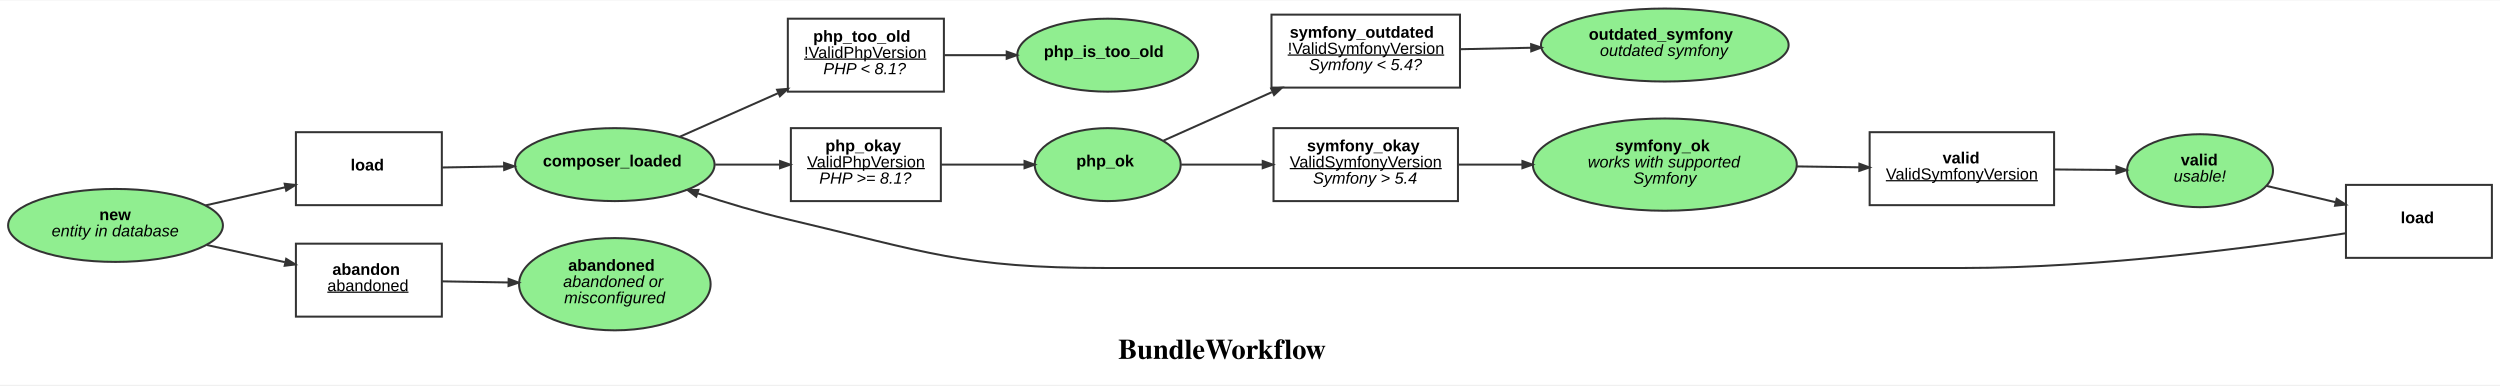
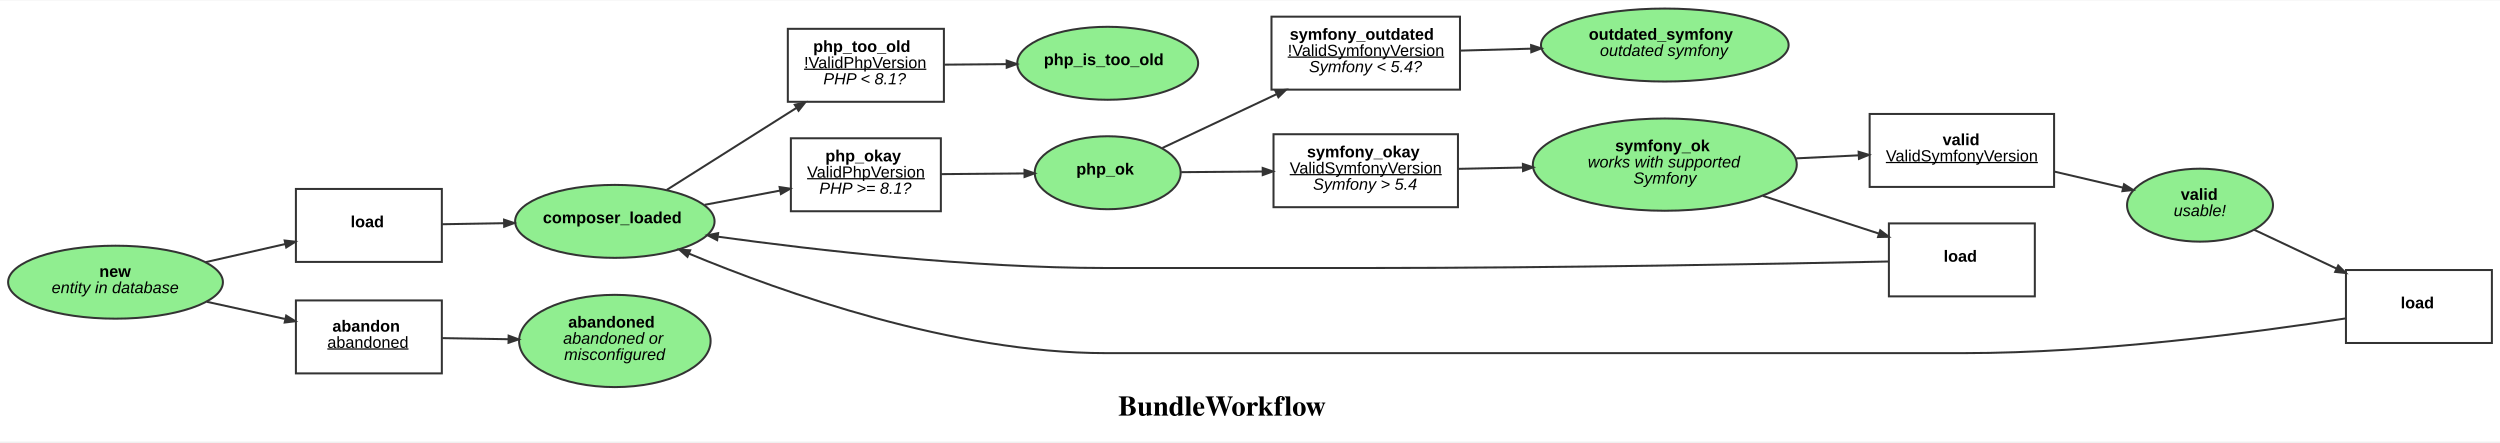
- <svg xmlns="http://www.w3.org/2000/svg" width="1233pt" height="190pt" viewBox="0.00 0.00 1233.42 189.63">
-   <g id="graph0" class="graph" transform="scale(1 1) rotate(0) translate(4 185.63)">
-     <polygon fill="white" stroke="transparent" points="-4,4 -4,-185.63 1229.42,-185.63 1229.42,4 -4,4" />
+ <svg xmlns="http://www.w3.org/2000/svg" width="1233pt" height="218pt" viewBox="0.00 0.00 1233.42 217.63">
+   <g id="graph0" class="graph" transform="scale(1 1) rotate(0) translate(4 213.63)">
+     <polygon fill="white" stroke="transparent" points="-4,4 -4,-213.63 1229.42,-213.63 1229.42,4 -4,4" />
    <text text-anchor="start" x="547.71" y="-8.8" font-family="Times,serif" font-weight="bold" font-size="14.00">BundleWorkflow</text>
    <g id="node1" class="node">
      <ellipse fill="lightgreen" stroke="#333333" cx="52.99" cy="-74.63" rx="52.99" ry="18" />
      <text text-anchor="start" x="44.99" y="-77.23" font-family="Arial" font-weight="bold" font-size="8.00">new</text>
      <text text-anchor="start" x="21.49" y="-69.23" font-family="Arial" font-style="italic" font-size="8.00">entity in database</text>
    </g>
    <g id="node9" class="node">
      <polygon fill="none" stroke="#333333" points="213.99,-120.63 141.99,-120.63 141.99,-84.63 213.99,-84.63 213.99,-120.63" />
      <text text-anchor="start" x="168.99" y="-101.73" font-family="Arial" font-weight="bold" font-size="8.00">load</text>
    </g>
    <g id="edge1" class="edge">
      <path fill="none" stroke="#333333" d="M97.36,-84.5C110.18,-87.42 124.16,-90.6 136.77,-93.47" />
      <polygon fill="#333333" stroke="#333333" points="136.45,-95.19 141.72,-94.6 137.23,-91.78 136.45,-95.19" />
    </g>
-     <g id="node11" class="node">
+     <g id="node12" class="node">
      <polygon fill="none" stroke="#333333" points="213.99,-65.63 141.99,-65.63 141.99,-29.63 213.99,-29.63 213.99,-65.63" />
      <text text-anchor="start" x="159.99" y="-50.23" font-family="Arial" font-weight="bold" font-size="8.00">abandon</text>
      <text text-anchor="start" x="157.49" y="-42.23" font-family="Arial" text-decoration="underline" font-size="8.00">abandoned</text>
    </g>
-     <g id="edge5" class="edge">
+     <g id="edge7" class="edge">
      <path fill="none" stroke="#333333" d="M98.05,-64.96C110.6,-62.2 124.2,-59.22 136.52,-56.51" />
      <polygon fill="#333333" stroke="#333333" points="137.2,-58.15 141.71,-55.37 136.45,-54.73 137.2,-58.15" />
    </g>
    <g id="node2" class="node">
-       <ellipse fill="lightgreen" stroke="#333333" cx="817.36" cy="-163.63" rx="61.09" ry="18" />
-       <text text-anchor="start" x="779.86" y="-166.23" font-family="Arial" font-weight="bold" font-size="8.00">outdated_symfony</text>
-       <text text-anchor="start" x="785.36" y="-158.23" font-family="Arial" font-style="italic" font-size="8.00">outdated symfony</text>
+       <ellipse fill="lightgreen" stroke="#333333" cx="817.36" cy="-191.63" rx="61.09" ry="18" />
+       <text text-anchor="start" x="779.86" y="-194.23" font-family="Arial" font-weight="bold" font-size="8.00">outdated_symfony</text>
+       <text text-anchor="start" x="785.36" y="-186.23" font-family="Arial" font-style="italic" font-size="8.00">outdated symfony</text>
    </g>
    <g id="node3" class="node">
-       <ellipse fill="lightgreen" stroke="#333333" cx="817.36" cy="-104.63" rx="65.11" ry="22.76" />
-       <text text-anchor="start" x="792.86" y="-111.23" font-family="Arial" font-weight="bold" font-size="8.00">symfony_ok</text>
-       <text text-anchor="start" x="779.36" y="-103.23" font-family="Arial" font-style="italic" font-size="8.00">works with supported</text>
-       <text text-anchor="start" x="801.86" y="-95.23" font-family="Arial" font-style="italic" font-size="8.00">Symfony</text>
+       <ellipse fill="lightgreen" stroke="#333333" cx="817.36" cy="-132.63" rx="65.11" ry="22.76" />
+       <text text-anchor="start" x="792.86" y="-139.23" font-family="Arial" font-weight="bold" font-size="8.00">symfony_ok</text>
+       <text text-anchor="start" x="779.36" y="-131.23" font-family="Arial" font-style="italic" font-size="8.00">works with supported</text>
+       <text text-anchor="start" x="801.86" y="-123.23" font-family="Arial" font-style="italic" font-size="8.00">Symfony</text>
    </g>
-     <g id="node12" class="node">
-       <polygon fill="none" stroke="#333333" points="1009.42,-120.63 918.42,-120.63 918.42,-84.63 1009.42,-84.63 1009.42,-120.63" />
-       <text text-anchor="start" x="954.42" y="-105.23" font-family="Arial" font-weight="bold" font-size="8.00">valid</text>
-       <text text-anchor="start" x="926.42" y="-97.23" font-family="Arial" text-decoration="underline" font-size="8.00">ValidSymfonyVersion</text>
+     <g id="node10" class="node">
+       <polygon fill="none" stroke="#333333" points="999.92,-103.63 927.92,-103.63 927.92,-67.63 999.92,-67.63 999.92,-103.63" />
+       <text text-anchor="start" x="954.92" y="-84.73" font-family="Arial" font-weight="bold" font-size="8.00">load</text>
    </g>
-     <g id="edge7" class="edge">
-       <path fill="none" stroke="#333333" d="M882.61,-103.74C892.88,-103.6 903.38,-103.45 913.24,-103.31" />
-       <polygon fill="#333333" stroke="#333333" points="913.37,-105.06 918.34,-103.24 913.32,-101.56 913.37,-105.06" />
+     <g id="edge3" class="edge">
+       <path fill="none" stroke="#333333" d="M865.7,-117.24C884.21,-111.22 905.21,-104.39 922.95,-98.62" />
+       <polygon fill="#333333" stroke="#333333" points="923.65,-100.24 927.86,-97.03 922.57,-96.91 923.65,-100.24" />
+     </g>
+     <g id="node13" class="node">
+       <polygon fill="none" stroke="#333333" points="1009.42,-157.63 918.42,-157.63 918.42,-121.63 1009.42,-121.63 1009.42,-157.63" />
+       <text text-anchor="start" x="954.42" y="-142.23" font-family="Arial" font-weight="bold" font-size="8.00">valid</text>
+       <text text-anchor="start" x="926.42" y="-134.23" font-family="Arial" text-decoration="underline" font-size="8.00">ValidSymfonyVersion</text>
+     </g>
+     <g id="edge9" class="edge">
+       <path fill="none" stroke="#333333" d="M882.19,-135.72C892.49,-136.22 903.03,-136.73 912.95,-137.21" />
+       <polygon fill="#333333" stroke="#333333" points="912.99,-138.96 918.07,-137.46 913.16,-135.47 912.99,-138.96" />
    </g>
    <g id="node4" class="node">
      <ellipse fill="lightgreen" stroke="#333333" cx="299.34" cy="-45.63" rx="47.25" ry="22.76" />
      <text text-anchor="start" x="276.34" y="-52.23" font-family="Arial" font-weight="bold" font-size="8.00">abandoned</text>
      <text text-anchor="start" x="273.84" y="-44.23" font-family="Arial" font-style="italic" font-size="8.00">abandoned or</text>
      <text text-anchor="start" x="274.34" y="-36.23" font-family="Arial" font-style="italic" font-size="8.00">misconfigured</text>
    </g>
    <g id="node5" class="node">
-       <ellipse fill="lightgreen" stroke="#333333" cx="1081.42" cy="-101.63" rx="36" ry="18" />
-       <text text-anchor="start" x="1071.92" y="-104.23" font-family="Arial" font-weight="bold" font-size="8.00">valid</text>
-       <text text-anchor="start" x="1068.42" y="-96.23" font-family="Arial" font-style="italic" font-size="8.00">usable!</text>
+       <ellipse fill="lightgreen" stroke="#333333" cx="1081.42" cy="-112.63" rx="36" ry="18" />
+       <text text-anchor="start" x="1071.92" y="-115.23" font-family="Arial" font-weight="bold" font-size="8.00">valid</text>
+       <text text-anchor="start" x="1068.42" y="-107.23" font-family="Arial" font-style="italic" font-size="8.00">usable!</text>
    </g>
-     <g id="node10" class="node">
-       <polygon fill="none" stroke="#333333" points="1225.42,-94.63 1153.42,-94.63 1153.42,-58.63 1225.42,-58.63 1225.42,-94.63" />
-       <text text-anchor="start" x="1180.42" y="-75.73" font-family="Arial" font-weight="bold" font-size="8.00">load</text>
+     <g id="node11" class="node">
+       <polygon fill="none" stroke="#333333" points="1225.42,-80.63 1153.42,-80.63 1153.42,-44.63 1225.42,-44.63 1225.42,-80.63" />
+       <text text-anchor="start" x="1180.42" y="-61.73" font-family="Arial" font-weight="bold" font-size="8.00">load</text>
    </g>
-     <g id="edge3" class="edge">
-       <path fill="none" stroke="#333333" d="M1114.22,-94.13C1124.9,-91.61 1136.96,-88.76 1148.2,-86.11" />
-       <polygon fill="#333333" stroke="#333333" points="1148.84,-87.76 1153.3,-84.91 1148.03,-84.35 1148.84,-87.76" />
+     <g id="edge5" class="edge">
+       <path fill="none" stroke="#333333" d="M1108.08,-100.52C1120.3,-94.76 1135.19,-87.74 1148.82,-81.31" />
+       <polygon fill="#333333" stroke="#333333" points="1149.61,-82.87 1153.38,-79.15 1148.11,-79.7 1149.61,-82.87" />
    </g>
    <g id="node6" class="node">
      <ellipse fill="lightgreen" stroke="#333333" cx="299.34" cy="-104.63" rx="49.2" ry="18" />
      <text text-anchor="start" x="263.84" y="-103.73" font-family="Arial" font-weight="bold" font-size="8.00">composer_loaded</text>
    </g>
-     <g id="node13" class="node">
-       <polygon fill="none" stroke="#333333" points="461.69,-176.63 384.69,-176.63 384.69,-140.63 461.69,-140.63 461.69,-176.63" />
-       <text text-anchor="start" x="397.19" y="-165.23" font-family="Arial" font-weight="bold" font-size="8.00">php_too_old</text>
-       <text text-anchor="start" x="392.69" y="-157.23" font-family="Arial" text-decoration="underline" font-size="8.00">!ValidPhpVersion</text>
-       <text text-anchor="start" x="402.19" y="-149.23" font-family="Arial" font-style="italic" font-size="8.00">PHP &lt; 8.1?</text>
-     </g>
-     <g id="edge9" class="edge">
-       <path fill="none" stroke="#333333" d="M331.4,-118.39C346.1,-124.91 363.87,-132.79 379.79,-139.84" />
-       <polygon fill="#333333" stroke="#333333" points="379.38,-141.57 384.66,-142 380.8,-138.37 379.38,-141.57" />
-     </g>
    <g id="node14" class="node">
-       <polygon fill="none" stroke="#333333" points="460.19,-122.63 386.19,-122.63 386.19,-86.63 460.19,-86.63 460.19,-122.63" />
-       <text text-anchor="start" x="403.19" y="-111.23" font-family="Arial" font-weight="bold" font-size="8.00">php_okay</text>
-       <text text-anchor="start" x="394.19" y="-103.23" font-family="Arial" text-decoration="underline" font-size="8.00">ValidPhpVersion</text>
-       <text text-anchor="start" x="400.19" y="-95.23" font-family="Arial" font-style="italic" font-size="8.00">PHP &gt;= 8.1?</text>
+       <polygon fill="none" stroke="#333333" points="461.69,-199.63 384.69,-199.63 384.69,-163.63 461.69,-163.63 461.69,-199.63" />
+       <text text-anchor="start" x="397.19" y="-188.23" font-family="Arial" font-weight="bold" font-size="8.00">php_too_old</text>
+       <text text-anchor="start" x="392.69" y="-180.23" font-family="Arial" text-decoration="underline" font-size="8.00">!ValidPhpVersion</text>
+       <text text-anchor="start" x="402.19" y="-172.23" font-family="Arial" font-style="italic" font-size="8.00">PHP &lt; 8.1?</text>
    </g>
    <g id="edge11" class="edge">
-       <path fill="none" stroke="#333333" d="M348.85,-104.63C359.36,-104.63 370.39,-104.63 380.6,-104.63" />
-       <polygon fill="#333333" stroke="#333333" points="380.86,-106.38 385.86,-104.63 380.86,-102.88 380.86,-106.38" />
+       <path fill="none" stroke="#333333" d="M325,-120.21C343.43,-131.86 368.84,-147.92 389.05,-160.69" />
+       <polygon fill="#333333" stroke="#333333" points="388.12,-162.17 393.28,-163.36 389.99,-159.21 388.12,-162.17" />
+     </g>
+     <g id="node15" class="node">
+       <polygon fill="none" stroke="#333333" points="460.19,-145.63 386.19,-145.63 386.19,-109.63 460.19,-109.63 460.19,-145.63" />
+       <text text-anchor="start" x="403.19" y="-134.23" font-family="Arial" font-weight="bold" font-size="8.00">php_okay</text>
+       <text text-anchor="start" x="394.19" y="-126.23" font-family="Arial" text-decoration="underline" font-size="8.00">ValidPhpVersion</text>
+       <text text-anchor="start" x="400.19" y="-118.23" font-family="Arial" font-style="italic" font-size="8.00">PHP &gt;= 8.1?</text>
+     </g>
+     <g id="edge13" class="edge">
+       <path fill="none" stroke="#333333" d="M343.64,-112.8C355.73,-115.08 368.83,-117.56 380.81,-119.82" />
+       <polygon fill="#333333" stroke="#333333" points="380.63,-121.56 385.87,-120.77 381.28,-118.12 380.63,-121.56" />
    </g>
    <g id="node7" class="node">
-       <ellipse fill="lightgreen" stroke="#333333" cx="542.5" cy="-158.63" rx="44.62" ry="18" />
-       <text text-anchor="start" x="511" y="-157.73" font-family="Arial" font-weight="bold" font-size="8.00">php_is_too_old</text>
+       <ellipse fill="lightgreen" stroke="#333333" cx="542.5" cy="-182.63" rx="44.62" ry="18" />
+       <text text-anchor="start" x="511" y="-181.73" font-family="Arial" font-weight="bold" font-size="8.00">php_is_too_old</text>
    </g>
    <g id="node8" class="node">
-       <ellipse fill="lightgreen" stroke="#333333" cx="542.5" cy="-104.63" rx="36" ry="18" />
-       <text text-anchor="start" x="527" y="-103.73" font-family="Arial" font-weight="bold" font-size="8.00">php_ok</text>
-     </g>
-     <g id="node15" class="node">
-       <polygon fill="none" stroke="#333333" points="716.31,-178.63 623.31,-178.63 623.31,-142.63 716.31,-142.63 716.31,-178.63" />
-       <text text-anchor="start" x="632.31" y="-167.23" font-family="Arial" font-weight="bold" font-size="8.00">symfony_outdated</text>
-       <text text-anchor="start" x="631.31" y="-159.23" font-family="Arial" text-decoration="underline" font-size="8.00">!ValidSymfonyVersion</text>
-       <text text-anchor="start" x="641.81" y="-151.23" font-family="Arial" font-style="italic" font-size="8.00">Symfony &lt; 5.4?</text>
-     </g>
-     <g id="edge13" class="edge">
-       <path fill="none" stroke="#333333" d="M570.07,-116.5C585.57,-123.43 605.54,-132.35 623.45,-140.36" />
-       <polygon fill="#333333" stroke="#333333" points="623.17,-142.15 628.45,-142.59 624.6,-138.95 623.17,-142.15" />
+       <ellipse fill="lightgreen" stroke="#333333" cx="542.5" cy="-128.63" rx="36" ry="18" />
+       <text text-anchor="start" x="527" y="-127.73" font-family="Arial" font-weight="bold" font-size="8.00">php_ok</text>
    </g>
    <g id="node16" class="node">
-       <polygon fill="none" stroke="#333333" points="715.31,-122.63 624.31,-122.63 624.31,-86.63 715.31,-86.63 715.31,-122.63" />
-       <text text-anchor="start" x="640.81" y="-111.23" font-family="Arial" font-weight="bold" font-size="8.00">symfony_okay</text>
-       <text text-anchor="start" x="632.31" y="-103.23" font-family="Arial" text-decoration="underline" font-size="8.00">ValidSymfonyVersion</text>
-       <text text-anchor="start" x="643.81" y="-95.23" font-family="Arial" font-style="italic" font-size="8.00">Symfony &gt; 5.4</text>
+       <polygon fill="none" stroke="#333333" points="716.31,-205.63 623.31,-205.63 623.31,-169.63 716.31,-169.63 716.31,-205.63" />
+       <text text-anchor="start" x="632.31" y="-194.23" font-family="Arial" font-weight="bold" font-size="8.00">symfony_outdated</text>
+       <text text-anchor="start" x="631.31" y="-186.23" font-family="Arial" text-decoration="underline" font-size="8.00">!ValidSymfonyVersion</text>
+       <text text-anchor="start" x="641.81" y="-178.23" font-family="Arial" font-style="italic" font-size="8.00">Symfony &lt; 5.4?</text>
    </g>
    <g id="edge15" class="edge">
-       <path fill="none" stroke="#333333" d="M578.74,-104.63C591.14,-104.63 605.32,-104.63 618.7,-104.63" />
-       <polygon fill="#333333" stroke="#333333" points="618.99,-106.38 623.99,-104.63 618.99,-102.88 618.99,-106.38" />
+       <path fill="none" stroke="#333333" d="M569.46,-140.85C585.72,-148.51 607.07,-158.56 625.8,-167.38" />
+       <polygon fill="#333333" stroke="#333333" points="625.24,-169.05 630.51,-169.59 626.73,-165.88 625.24,-169.05" />
+     </g>
+     <g id="node17" class="node">
+       <polygon fill="none" stroke="#333333" points="715.31,-147.63 624.31,-147.63 624.31,-111.63 715.31,-111.63 715.31,-147.63" />
+       <text text-anchor="start" x="640.81" y="-136.23" font-family="Arial" font-weight="bold" font-size="8.00">symfony_okay</text>
+       <text text-anchor="start" x="632.31" y="-128.23" font-family="Arial" text-decoration="underline" font-size="8.00">ValidSymfonyVersion</text>
+       <text text-anchor="start" x="643.81" y="-120.23" font-family="Arial" font-style="italic" font-size="8.00">Symfony &gt; 5.4</text>
+     </g>
+     <g id="edge17" class="edge">
+       <path fill="none" stroke="#333333" d="M578.74,-128.91C591.14,-129.01 605.32,-129.12 618.7,-129.23" />
+       <polygon fill="#333333" stroke="#333333" points="618.97,-130.98 623.99,-129.27 619,-127.48 618.97,-130.98" />
    </g>
    <g id="edge2" class="edge">
      <path fill="none" stroke="#333333" d="M214.15,-103.22C223.73,-103.38 234.32,-103.55 244.66,-103.73" />
      <polygon fill="#333333" stroke="#333333" points="244.69,-105.48 249.72,-103.81 244.75,-101.98 244.69,-105.48" />
    </g>
    <g id="edge4" class="edge">
-       <path fill="none" stroke="#333333" d="M1153.31,-70.76C1109.39,-63.95 1031.81,-53.63 964.92,-53.63 541.5,-53.63 541.5,-53.63 541.5,-53.63 470.99,-53.63 453.32,-61.5 384.69,-77.63 370.02,-81.07 354.23,-85.84 340.32,-90.4" />
-       <polygon fill="#333333" stroke="#333333" points="339.48,-88.84 335.28,-92.07 340.58,-92.16 339.48,-88.84" />
+       <path fill="none" stroke="#333333" d="M927.85,-84.84C873.01,-83.67 763.62,-81.63 670.81,-81.63 541.5,-81.63 541.5,-81.63 541.5,-81.63 475.15,-81.63 399,-90.36 350.32,-97.06" />
+       <polygon fill="#333333" stroke="#333333" points="349.82,-95.37 345.11,-97.79 350.3,-98.83 349.82,-95.37" />
    </g>
    <g id="edge6" class="edge">
+       <path fill="none" stroke="#333333" d="M1153.31,-56.76C1109.39,-49.95 1031.81,-39.63 964.92,-39.63 541.5,-39.63 541.5,-39.63 541.5,-39.63 466.25,-39.63 382.2,-69.5 335.86,-88.74" />
+       <polygon fill="#333333" stroke="#333333" points="335.16,-87.14 331.22,-90.68 336.51,-90.37 335.16,-87.14" />
+     </g>
+     <g id="edge8" class="edge">
      <path fill="none" stroke="#333333" d="M214.15,-47.04C224.41,-46.87 235.83,-46.67 246.88,-46.49" />
      <polygon fill="#333333" stroke="#333333" points="246.95,-48.24 251.92,-46.41 246.89,-44.74 246.95,-48.24" />
    </g>
-     <g id="edge8" class="edge">
-       <path fill="none" stroke="#333333" d="M1009.57,-102.24C1019.63,-102.15 1030.24,-102.06 1040.11,-101.98" />
-       <polygon fill="#333333" stroke="#333333" points="1040.2,-103.73 1045.19,-101.93 1040.17,-100.23 1040.2,-103.73" />
-     </g>
    <g id="edge10" class="edge">
-       <path fill="none" stroke="#333333" d="M461.95,-158.63C471.65,-158.63 482.22,-158.63 492.4,-158.63" />
-       <polygon fill="#333333" stroke="#333333" points="492.68,-160.38 497.68,-158.63 492.68,-156.88 492.68,-160.38" />
+       <path fill="none" stroke="#333333" d="M1009.57,-129.19C1020.8,-126.56 1032.73,-123.78 1043.53,-121.25" />
+       <polygon fill="#333333" stroke="#333333" points="1043.94,-122.95 1048.41,-120.11 1043.14,-119.54 1043.94,-122.95" />
    </g>
    <g id="edge12" class="edge">
-       <path fill="none" stroke="#333333" d="M460.34,-104.63C473.3,-104.63 487.98,-104.63 501.26,-104.63" />
-       <polygon fill="#333333" stroke="#333333" points="501.47,-106.38 506.47,-104.63 501.47,-102.88 501.47,-106.38" />
+       <path fill="none" stroke="#333333" d="M461.95,-181.95C471.65,-182.03 482.22,-182.12 492.4,-182.21" />
+       <polygon fill="#333333" stroke="#333333" points="492.66,-183.96 497.68,-182.25 492.69,-180.46 492.66,-183.96" />
    </g>
    <g id="edge14" class="edge">
-       <path fill="none" stroke="#333333" d="M716.46,-161.57C727.55,-161.8 739.62,-162.05 751.41,-162.29" />
-       <polygon fill="#333333" stroke="#333333" points="751.41,-164.04 756.45,-162.39 751.48,-160.54 751.41,-164.04" />
+       <path fill="none" stroke="#333333" d="M460.34,-127.94C473.3,-128.05 487.98,-128.17 501.26,-128.28" />
+       <polygon fill="#333333" stroke="#333333" points="501.45,-130.04 506.47,-128.33 501.48,-126.54 501.45,-130.04" />
    </g>
    <g id="edge16" class="edge">
-       <path fill="none" stroke="#333333" d="M715.67,-104.63C725.57,-104.63 736.29,-104.63 746.92,-104.63" />
-       <polygon fill="#333333" stroke="#333333" points="747.12,-106.38 752.12,-104.63 747.12,-102.88 747.12,-106.38" />
+       <path fill="none" stroke="#333333" d="M716.46,-188.88C727.55,-189.19 739.62,-189.52 751.41,-189.84" />
+       <polygon fill="#333333" stroke="#333333" points="751.4,-191.59 756.45,-189.98 751.5,-188.09 751.4,-191.59" />
+     </g>
+     <g id="edge18" class="edge">
+       <path fill="none" stroke="#333333" d="M715.67,-130.55C725.65,-130.76 736.45,-130.98 747.15,-131.2" />
+       <polygon fill="#333333" stroke="#333333" points="747.35,-132.96 752.39,-131.31 747.43,-129.46 747.35,-132.96" />
    </g>
  </g>
</svg>
